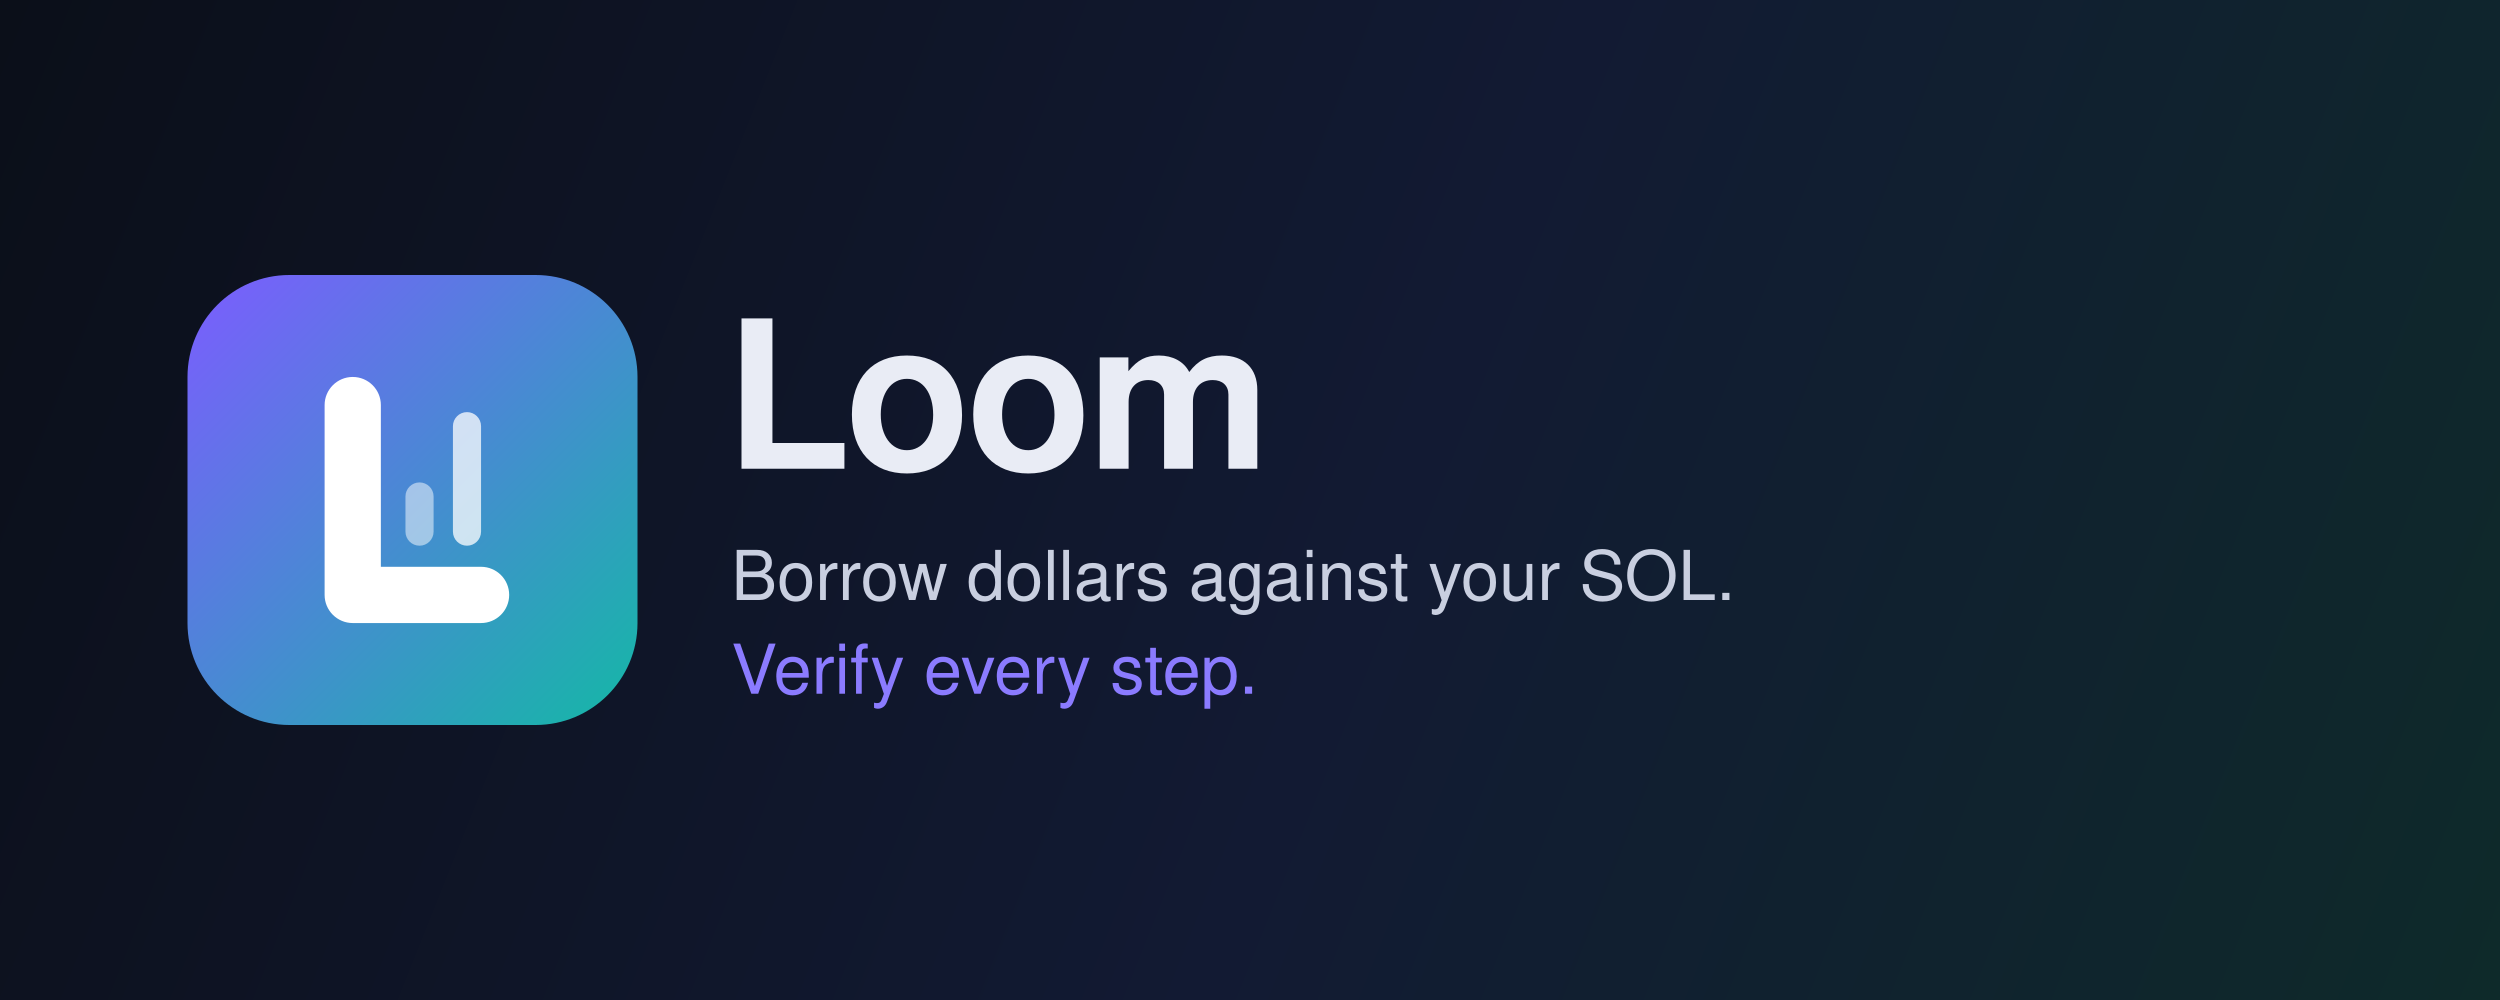
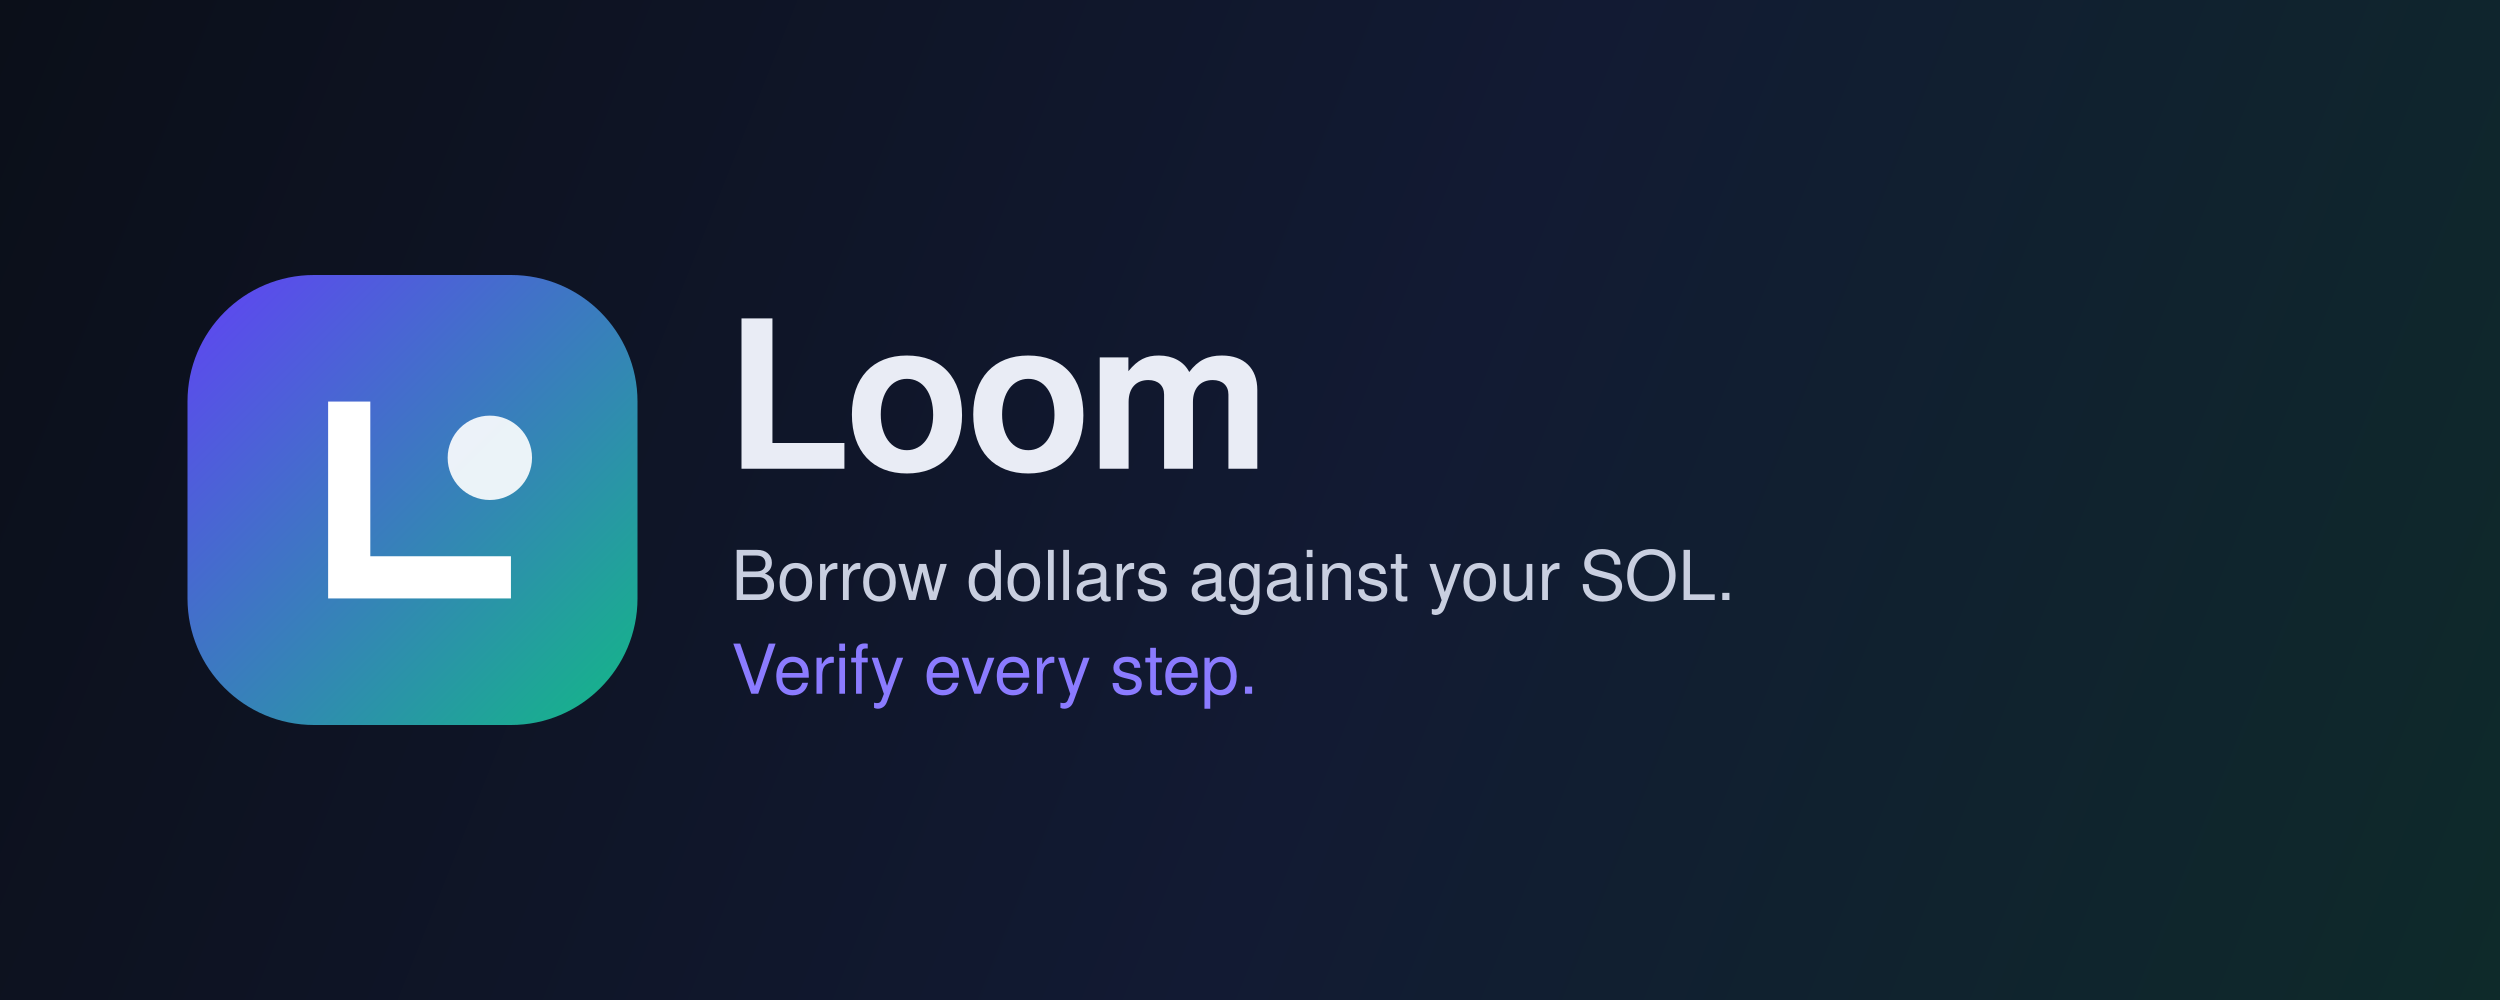
<svg xmlns="http://www.w3.org/2000/svg" width="1600" height="640" viewBox="0 0 1600 640">
  <defs>
    <linearGradient id="page" x1="0" y1="0" x2="1600" y2="640" gradientUnits="userSpaceOnUse">
      <stop offset="0" stop-color="#0b0f19" />
      <stop offset="0.55" stop-color="#121a33" />
      <stop offset="1" stop-color="#0e2a2a" />
    </linearGradient>
-     <linearGradient id="bg" x1="0" y1="0" x2="1024" y2="1024" gradientUnits="userSpaceOnUse">
-       <stop offset="0" stop-color="#7c5cff" />
-       <stop offset="1" stop-color="#14b8a6" />
-     </linearGradient>
  </defs>
  <rect width="1600" height="640" fill="url(#page)" />
-   <g transform="translate(120 176) scale(0.28125)">
-     <rect width="1024" height="1024" rx="232" fill="url(#bg)" />
-     <path d="M312 296a64 64 0 0 1 128 0v368h228a64 64 0 0 1 0 128H376a64 64 0 0 1-64-64z" fill="#ffffff" />
-     <rect x="496" y="472" width="64" height="144" rx="32" fill="#ffffff" fill-opacity="0.5" />
-     <rect x="604" y="312" width="64" height="304" rx="32" fill="#ffffff" fill-opacity="0.75" />
-   </g>
+   <svg x="120" y="176" width="288" height="288" viewBox="0 0 32 32">
+     <defs>
+       <linearGradient id="loom-logo" x1="0" y1="0" x2="32" y2="32" gradientUnits="userSpaceOnUse">
+         <stop offset="0" stop-color="#6142f5" />
+         <stop offset="1" stop-color="#12b886" />
+       </linearGradient>
+     </defs>
+     <rect width="32" height="32" rx="9" fill="url(#loom-logo)" />
+     <path d="M10 9h3v11h10v3H10z" fill="white" />
+     <circle cx="21.5" cy="13" r="3" fill="white" opacity=".9" />
+   </svg>
  <g font-family="Helvetica Neue, Helvetica, Arial, sans-serif">
    <text x="464" y="300" font-size="132" font-weight="700" fill="#e9ecf5" letter-spacing="-3">Loom</text>
    <text x="468" y="384" font-size="44" font-weight="500" fill="#c9cfe0">Borrow dollars against your SOL.</text>
    <text x="468" y="444" font-size="44" font-weight="500" fill="#8b7bff">Verify every step.</text>
  </g>
</svg>
